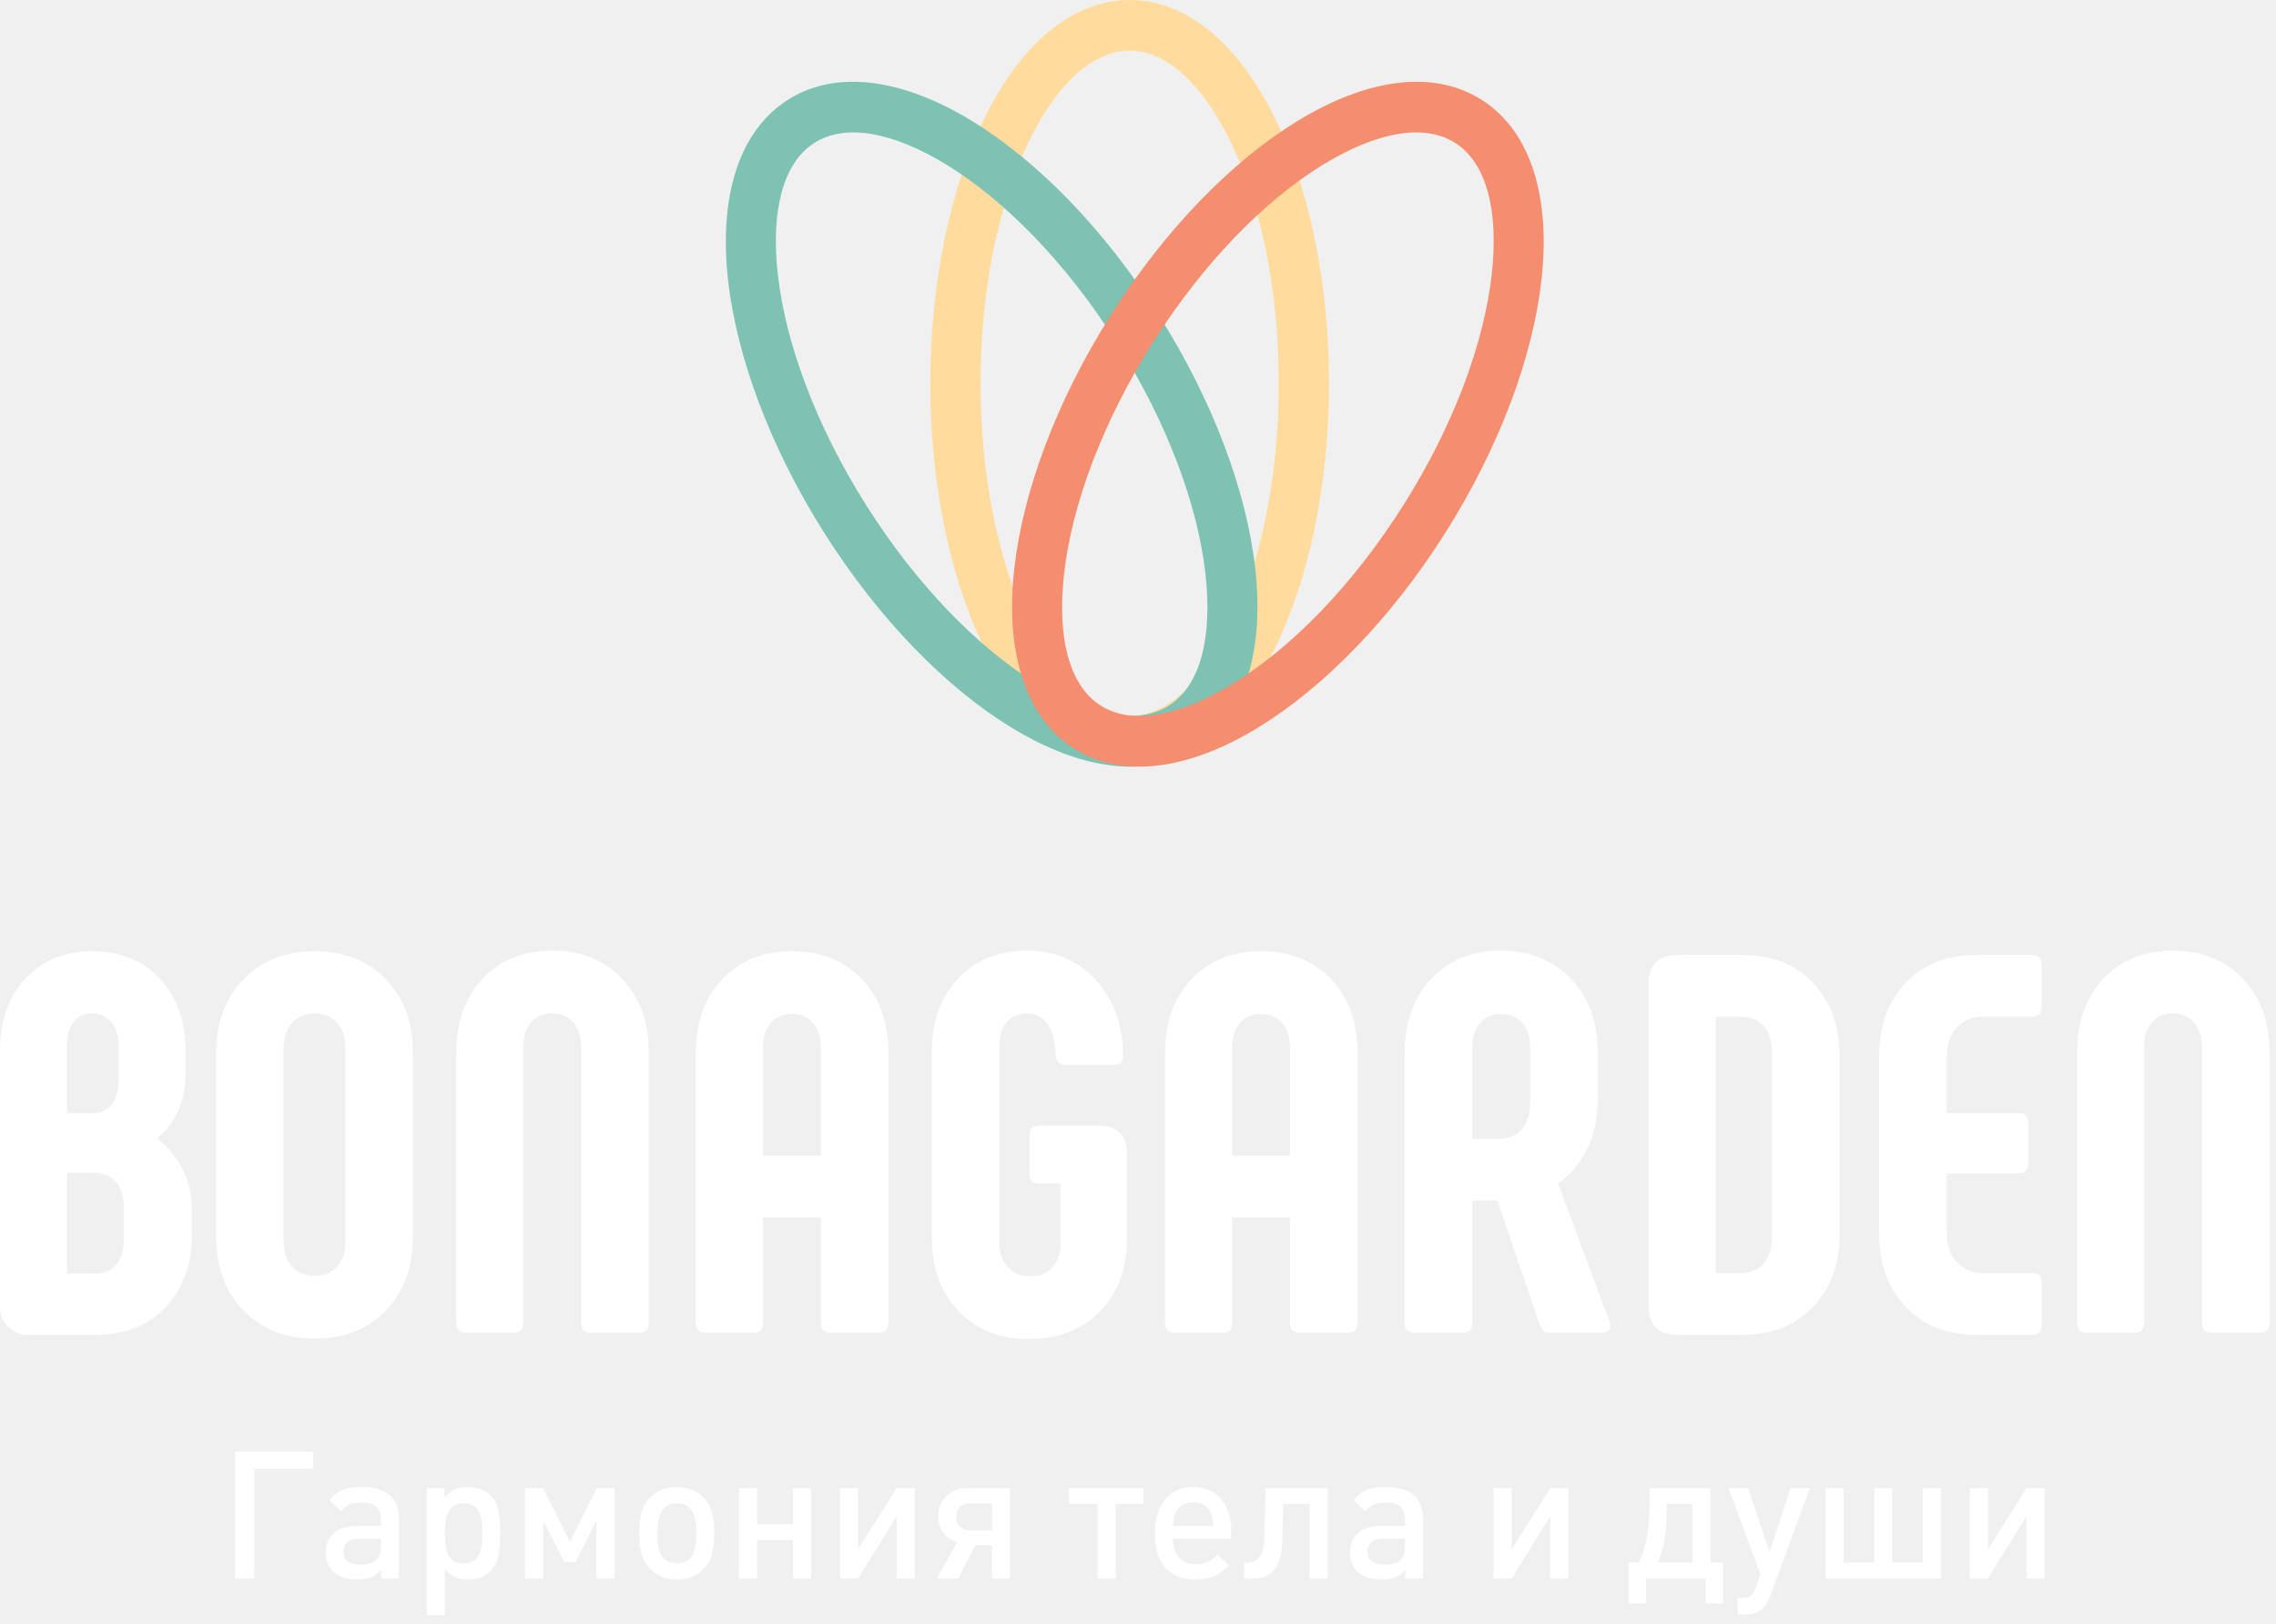
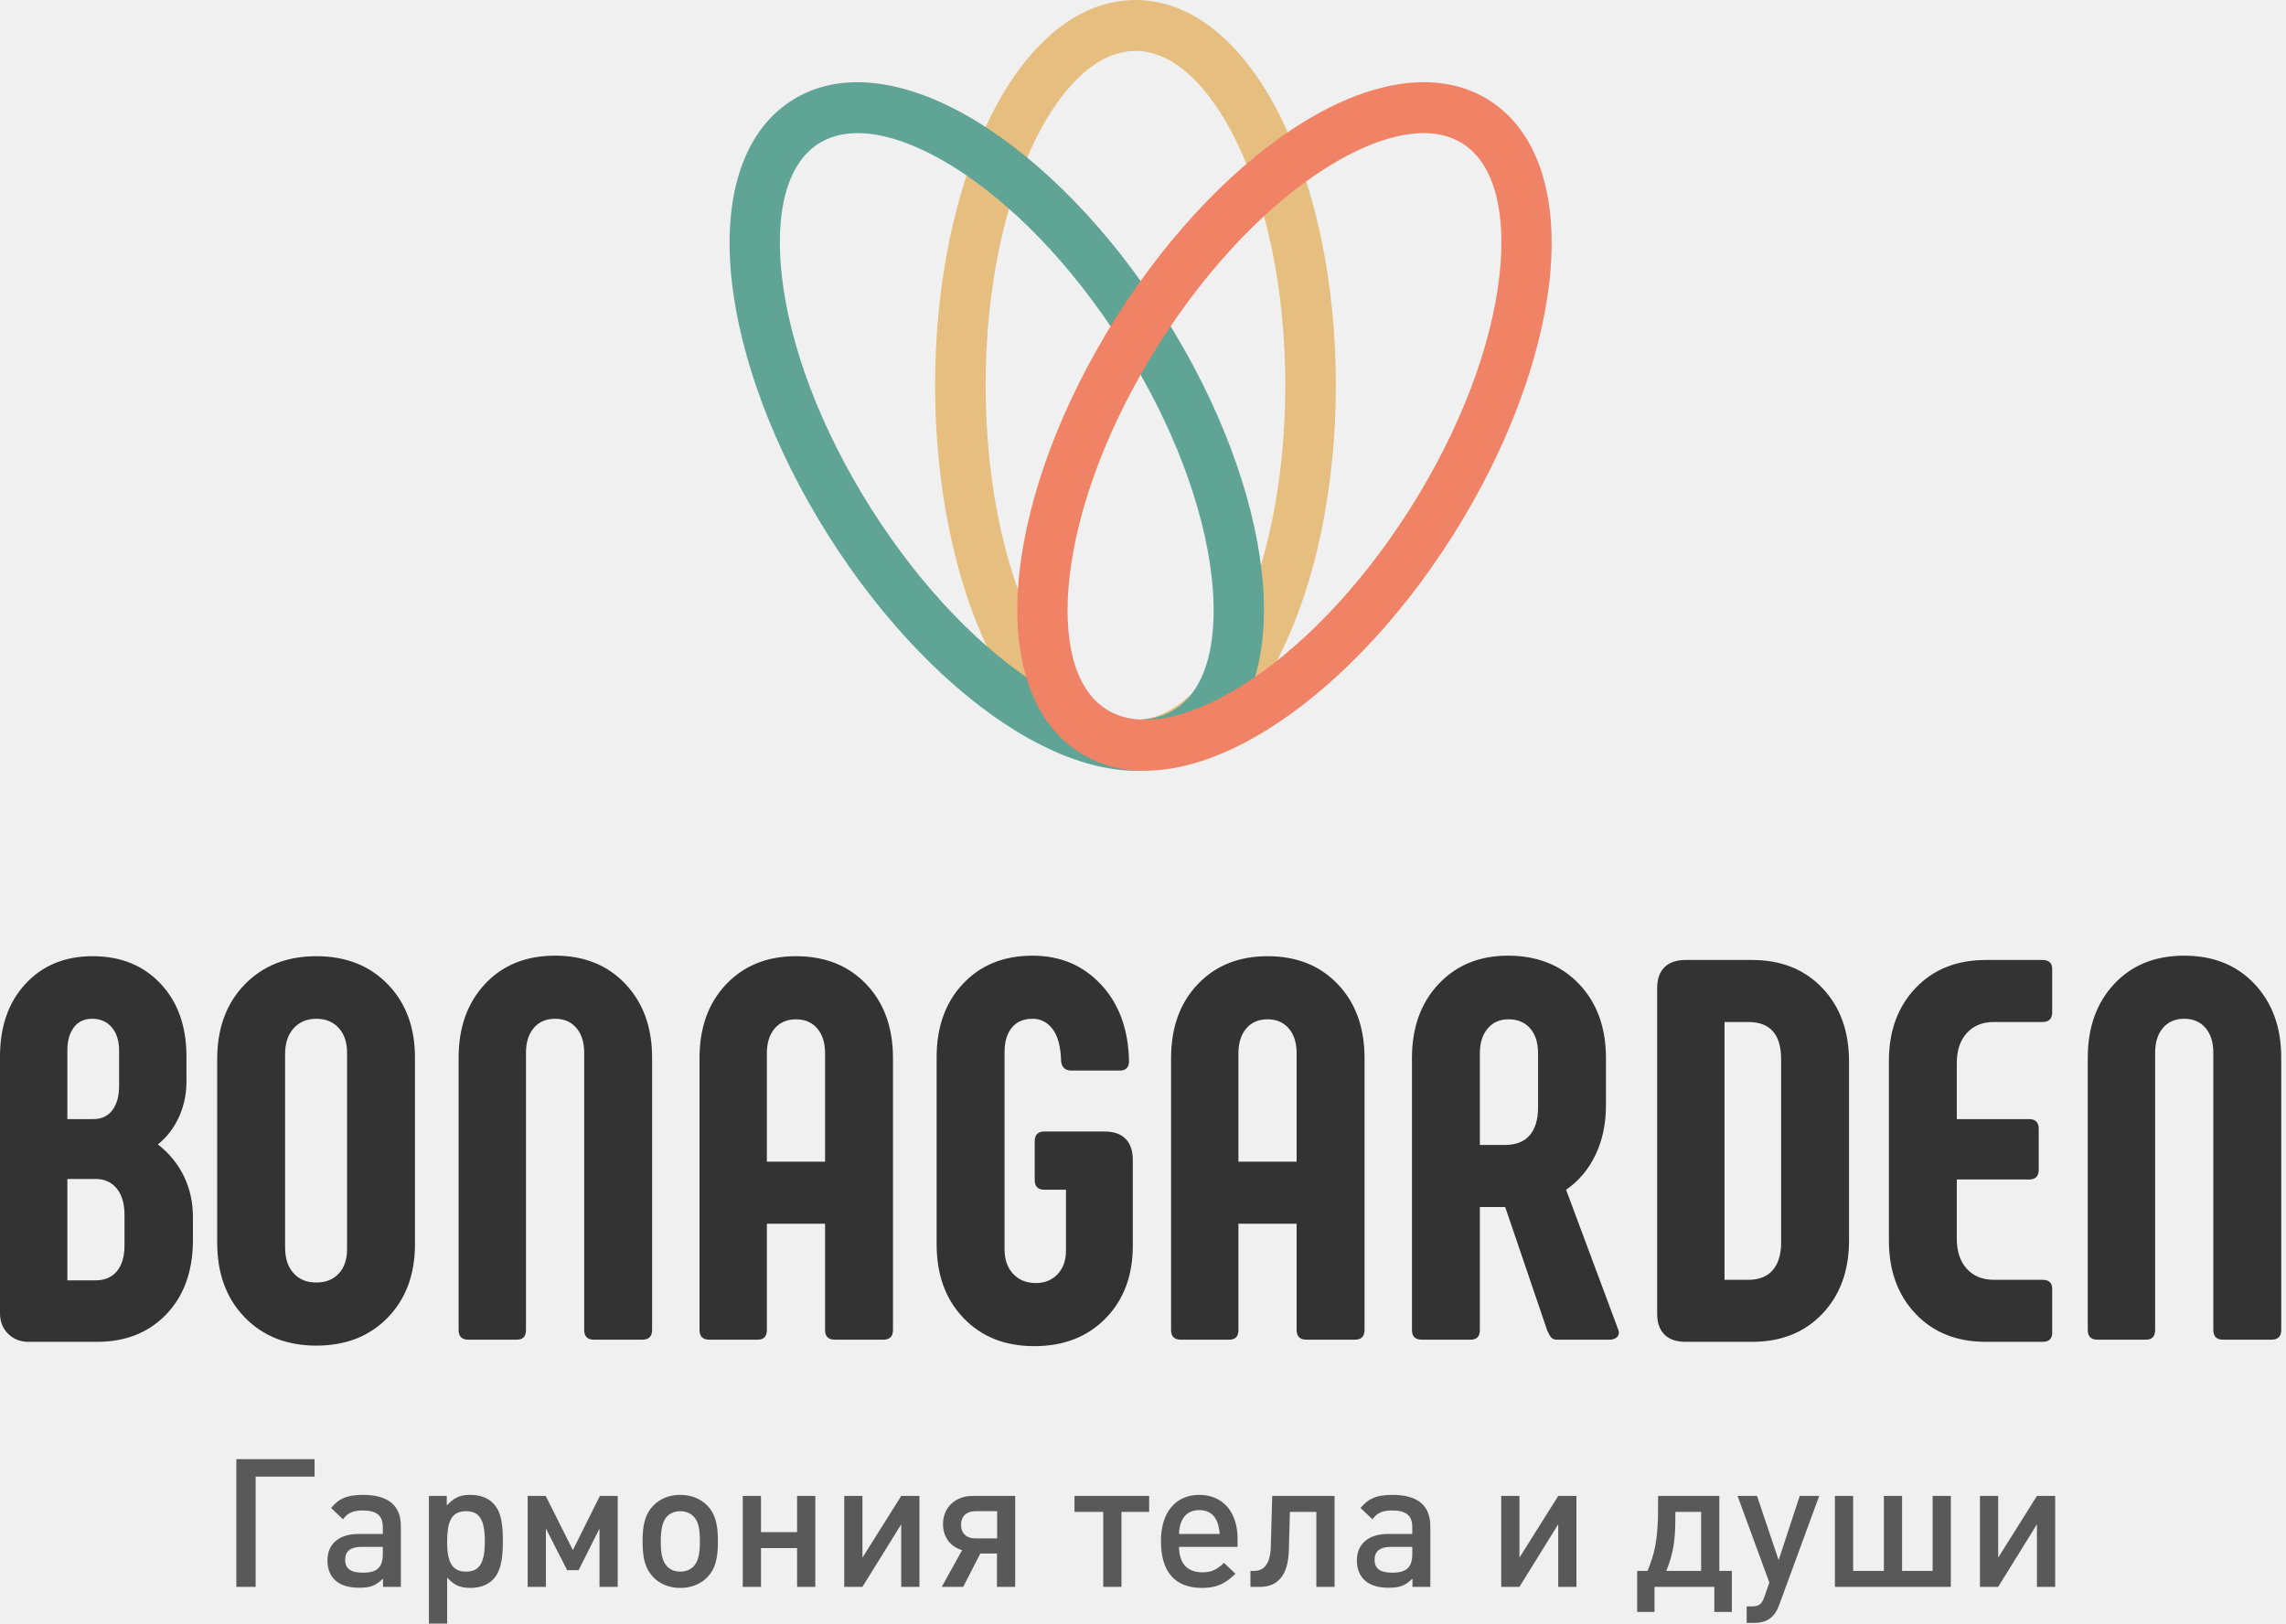
- <svg xmlns="http://www.w3.org/2000/svg" width="157" height="112" viewBox="0 0 157 112" fill="none">
-   <path d="M10.836 78.538C11.601 79.13 12.192 79.852 12.611 80.703C13.031 81.555 13.24 82.498 13.24 83.535V85.089C13.24 87.211 12.636 88.908 11.428 90.179C10.22 91.449 8.63 92.085 6.657 92.085H1.96C1.393 92.085 0.925 91.9 0.555 91.53C0.185 91.159 0 90.691 0 90.123V72.505C0 70.432 0.586 68.766 1.757 67.508C2.928 66.249 4.463 65.62 6.361 65.62C8.284 65.62 9.838 66.249 11.021 67.508C12.205 68.766 12.797 70.432 12.797 72.505V73.985C12.821 74.923 12.661 75.787 12.316 76.576C11.97 77.366 11.477 78.02 10.836 78.538V78.538ZM4.623 76.798H6.398C6.965 76.798 7.403 76.595 7.711 76.188C8.019 75.78 8.174 75.219 8.174 74.503V72.098C8.174 71.431 8.007 70.901 7.674 70.506C7.341 70.111 6.891 69.914 6.324 69.914C5.782 69.914 5.363 70.111 5.067 70.506C4.771 70.901 4.623 71.431 4.623 72.098V76.798ZM8.543 83.387C8.543 82.597 8.364 81.986 8.007 81.555C7.65 81.123 7.163 80.907 6.546 80.907H4.623V87.865H6.546C7.187 87.865 7.68 87.656 8.025 87.236C8.371 86.817 8.543 86.224 8.543 85.459V83.387V83.387ZM21.71 92.344C19.688 92.344 18.048 91.696 16.791 90.4C15.533 89.105 14.905 87.396 14.905 85.274V72.69C14.905 70.568 15.533 68.859 16.791 67.564C18.048 66.268 19.688 65.62 21.71 65.62C23.732 65.62 25.365 66.262 26.61 67.545C27.855 68.828 28.478 70.506 28.478 72.579V85.385C28.478 87.458 27.855 89.136 26.61 90.419C25.365 91.702 23.732 92.344 21.71 92.344V92.344ZM21.71 88.013C22.351 88.013 22.862 87.81 23.244 87.403C23.627 86.995 23.818 86.434 23.818 85.718V72.246C23.818 71.53 23.627 70.963 23.244 70.543C22.862 70.124 22.351 69.914 21.71 69.914C21.069 69.914 20.551 70.13 20.156 70.561C19.762 70.993 19.564 71.592 19.564 72.357V85.608C19.564 86.348 19.756 86.934 20.138 87.365C20.52 87.797 21.044 88.013 21.71 88.013V88.013ZM32.139 91.937C31.695 91.937 31.473 91.715 31.473 91.27V72.579C31.473 70.506 32.078 68.822 33.285 67.526C34.494 66.231 36.096 65.583 38.094 65.583C40.091 65.583 41.7 66.231 42.92 67.526C44.14 68.822 44.751 70.506 44.751 72.579V91.27C44.751 91.715 44.529 91.937 44.085 91.937H40.756C40.313 91.937 40.091 91.715 40.091 91.27V72.246C40.091 71.53 39.912 70.963 39.554 70.543C39.197 70.124 38.71 69.914 38.094 69.914C37.477 69.914 36.99 70.124 36.633 70.543C36.275 70.963 36.096 71.53 36.096 72.246V91.27C36.096 91.715 35.887 91.937 35.468 91.937H32.139V91.937ZM48.671 91.937C48.227 91.937 48.005 91.715 48.005 91.27V72.616C48.005 70.518 48.616 68.828 49.836 67.545C51.056 66.262 52.653 65.62 54.625 65.62C56.623 65.62 58.231 66.262 59.452 67.545C60.672 68.828 61.283 70.518 61.283 72.616V91.27C61.283 91.715 61.061 91.937 60.617 91.937H57.288C56.845 91.937 56.623 91.715 56.623 91.27V83.979H52.628V91.27C52.628 91.715 52.419 91.937 52 91.937H48.671ZM56.623 79.722V72.283C56.623 71.567 56.444 71 56.086 70.58C55.729 70.161 55.242 69.951 54.625 69.951C54.009 69.951 53.522 70.161 53.165 70.58C52.807 71 52.628 71.567 52.628 72.283V79.722H56.623V79.722ZM70.972 92.381C68.975 92.381 67.36 91.739 66.127 90.456C64.895 89.173 64.278 87.483 64.278 85.385V72.542C64.278 70.469 64.882 68.791 66.091 67.508C67.299 66.225 68.889 65.583 70.861 65.583C72.76 65.583 74.326 66.243 75.558 67.564C76.791 68.884 77.432 70.629 77.482 72.801C77.482 73.245 77.272 73.467 76.853 73.467H73.524C73.105 73.467 72.871 73.257 72.822 72.838C72.797 71.851 72.606 71.117 72.248 70.636C71.891 70.154 71.429 69.914 70.861 69.914C70.245 69.914 69.77 70.117 69.438 70.525C69.105 70.932 68.938 71.493 68.938 72.209V85.718C68.938 86.434 69.136 87.002 69.53 87.421C69.924 87.841 70.442 88.05 71.083 88.05C71.7 88.05 72.199 87.847 72.581 87.439C72.963 87.032 73.154 86.496 73.154 85.83V81.647H71.675C71.231 81.647 71.01 81.425 71.01 80.981V78.316C71.01 77.872 71.231 77.65 71.675 77.65H75.817C76.434 77.65 76.908 77.816 77.241 78.149C77.574 78.482 77.74 78.97 77.74 79.611V85.496C77.74 87.544 77.118 89.204 75.873 90.475C74.628 91.745 72.994 92.381 70.972 92.381V92.381ZM81.032 91.937C80.588 91.937 80.366 91.715 80.366 91.27V72.616C80.366 70.518 80.977 68.828 82.197 67.545C83.418 66.262 85.014 65.62 86.987 65.62C88.984 65.62 90.593 66.262 91.813 67.545C93.033 68.828 93.644 70.518 93.644 72.616V91.27C93.644 91.715 93.422 91.937 92.978 91.937H89.649C89.206 91.937 88.984 91.715 88.984 91.27V83.979H84.989V91.27C84.989 91.715 84.78 91.937 84.361 91.937H81.032V91.937ZM88.984 79.722V72.283C88.984 71.567 88.805 71 88.447 70.58C88.09 70.161 87.603 69.951 86.987 69.951C86.37 69.951 85.883 70.161 85.526 70.58C85.168 71 84.989 71.567 84.989 72.283V79.722H88.984V79.722ZM97.564 91.937C97.12 91.937 96.898 91.715 96.898 91.27V72.616C96.898 70.518 97.509 68.822 98.729 67.526C99.949 66.231 101.534 65.583 103.481 65.583C105.503 65.583 107.131 66.231 108.363 67.526C109.596 68.822 110.213 70.518 110.213 72.616V75.836C110.213 77.119 109.972 78.26 109.491 79.26C109.011 80.259 108.339 81.055 107.476 81.647L111.063 91.27L111.1 91.418C111.1 91.591 111.039 91.721 110.915 91.807C110.792 91.894 110.632 91.937 110.434 91.937H106.847C106.675 91.937 106.545 91.887 106.459 91.789C106.372 91.69 106.28 91.53 106.181 91.307L103.296 82.831H101.558V91.27C101.558 91.715 101.349 91.937 100.93 91.937H97.564V91.937ZM103.26 78.575C104.024 78.575 104.597 78.353 104.979 77.909C105.362 77.465 105.553 76.823 105.553 75.984V72.283C105.553 71.567 105.374 71 105.016 70.58C104.659 70.161 104.16 69.951 103.518 69.951C102.927 69.951 102.452 70.161 102.095 70.58C101.737 71 101.558 71.567 101.558 72.283V78.575H103.26ZM115.686 92.085C115.045 92.085 114.558 91.918 114.225 91.585C113.892 91.252 113.726 90.777 113.726 90.16V67.804C113.726 67.187 113.892 66.712 114.225 66.379C114.558 66.046 115.045 65.879 115.686 65.879H120.235C122.232 65.879 123.841 66.521 125.062 67.804C126.282 69.087 126.892 70.765 126.892 72.838V85.126C126.892 87.199 126.282 88.877 125.062 90.16C123.841 91.443 122.232 92.085 120.235 92.085H115.686V92.085ZM119.976 87.828C120.716 87.828 121.277 87.606 121.659 87.162C122.041 86.718 122.232 86.088 122.232 85.274V72.69C122.232 70.987 121.48 70.136 119.976 70.136H118.349V87.828H119.976V87.828ZM136.286 92.085C134.289 92.085 132.68 91.443 131.46 90.16C130.239 88.877 129.629 87.199 129.629 85.126V72.801C129.629 70.753 130.239 69.087 131.46 67.804C132.68 66.521 134.289 65.879 136.286 65.879H140.17C140.613 65.879 140.835 66.089 140.835 66.509V69.47C140.835 69.914 140.613 70.136 140.17 70.136H136.841C136.052 70.136 135.43 70.389 134.973 70.895C134.517 71.401 134.289 72.085 134.289 72.949V76.798H139.245C139.689 76.798 139.911 77.02 139.911 77.465V80.278C139.911 80.722 139.689 80.944 139.245 80.944H134.289V85.015C134.289 85.879 134.517 86.564 134.973 87.069C135.43 87.575 136.052 87.828 136.841 87.828H140.17C140.613 87.828 140.835 88.038 140.835 88.457V91.456C140.835 91.875 140.613 92.085 140.17 92.085H136.286ZM143.942 91.937C143.498 91.937 143.277 91.715 143.277 91.27V72.579C143.277 70.506 143.881 68.822 145.089 67.526C146.297 66.231 147.9 65.583 149.897 65.583C151.894 65.583 153.503 66.231 154.723 67.526C155.943 68.822 156.554 70.506 156.554 72.579V91.27C156.554 91.715 156.332 91.937 155.888 91.937H152.559C152.116 91.937 151.894 91.715 151.894 91.27V72.246C151.894 71.53 151.715 70.963 151.357 70.543C151 70.124 150.513 69.914 149.897 69.914C149.28 69.914 148.793 70.124 148.436 70.543C148.078 70.963 147.9 71.53 147.9 72.246V91.27C147.9 91.715 147.69 91.937 147.271 91.937H143.942Z" fill="white" />
-   <path d="M21.59 101.331V100.138H16.22V108.898H17.544V101.331H21.59V101.331ZM27.511 108.898V104.727C27.511 103.312 26.64 102.586 24.912 102.586C24.323 102.586 23.882 102.66 23.527 102.832C23.22 102.968 23.061 103.115 22.718 103.484L23.539 104.26C23.723 104.026 23.858 103.903 24.042 103.817C24.262 103.706 24.52 103.657 24.875 103.657C25.856 103.657 26.273 104.001 26.273 104.813V105.269H24.605C23.282 105.269 22.472 105.945 22.472 107.077C22.472 108.283 23.245 108.96 24.63 108.96C25.366 108.96 25.77 108.849 26.285 108.332V108.898H27.511V108.898ZM26.273 106.647C26.273 107.557 25.88 107.926 24.912 107.926C24.066 107.926 23.686 107.643 23.686 107.04C23.686 106.45 24.066 106.155 24.802 106.155H26.273V106.647V106.647ZM34.511 105.798C34.511 105.059 34.474 104.641 34.376 104.198C34.13 103.115 33.37 102.586 32.267 102.586C31.52 102.586 31.164 102.795 30.661 103.312V102.66H29.436V111.421H30.686V108.259C31.152 108.775 31.569 108.972 32.279 108.972C32.917 108.972 33.456 108.775 33.824 108.406C34.314 107.914 34.511 107.151 34.511 105.798V105.798ZM33.273 105.773C33.273 107.262 32.905 107.852 31.985 107.852C31.066 107.852 30.686 107.262 30.686 105.822C30.686 105.109 30.759 104.641 30.919 104.309C31.115 103.903 31.458 103.706 31.973 103.706C32.905 103.706 33.273 104.284 33.273 105.773V105.773ZM42.393 108.898V102.66H41.167L39.316 106.376L37.453 102.66H36.215V108.898H37.465V104.899L38.924 107.754H39.708L41.142 104.899V108.898H42.393V108.898ZM49.27 105.749C49.27 104.555 49.062 103.866 48.547 103.324C48.081 102.845 47.431 102.586 46.684 102.586C45.936 102.586 45.298 102.845 44.833 103.324C44.305 103.878 44.097 104.555 44.097 105.773C44.097 107.004 44.305 107.68 44.833 108.234C45.298 108.714 45.936 108.972 46.684 108.972C47.431 108.972 48.081 108.714 48.547 108.234C49.074 107.68 49.27 107.004 49.27 105.749ZM48.032 105.798C48.032 106.524 47.946 107.077 47.652 107.434C47.431 107.693 47.1 107.852 46.684 107.852C46.291 107.852 45.973 107.717 45.752 107.459C45.47 107.139 45.347 106.647 45.347 105.822C45.347 105.084 45.421 104.506 45.727 104.124C45.948 103.866 46.267 103.706 46.684 103.706C47.1 103.706 47.419 103.866 47.64 104.112C47.959 104.469 48.032 105.023 48.032 105.798ZM55.952 108.898V102.66H54.701V105.146H52.225V102.66H50.974V108.898H52.225V106.241H54.701V108.898H55.952ZM63.098 108.898V102.66H61.848L59.188 106.893V102.66H57.938V108.898H59.188L61.848 104.604V108.898H63.098ZM69.669 108.898V102.66H66.739C65.55 102.66 64.717 103.46 64.717 104.592C64.717 105.49 65.231 106.155 66.028 106.376L64.631 108.898H66.102L67.279 106.61C67.279 106.61 68.394 106.61 68.419 106.61V108.898H69.669ZM68.431 105.576H66.948C66.323 105.576 65.955 105.219 65.955 104.641C65.955 104.063 66.323 103.706 66.948 103.706H68.431V105.576ZM78.863 103.755V102.66H73.739V103.755H75.713V108.898H76.963V103.755H78.863ZM84.931 106.155V105.589C84.931 103.755 83.914 102.586 82.308 102.586C80.678 102.586 79.672 103.792 79.672 105.749C79.672 107.865 80.629 108.972 82.492 108.972C83.485 108.972 84.085 108.689 84.784 108L84 107.25C83.558 107.68 83.166 107.902 82.541 107.902C81.376 107.902 80.935 107.201 80.91 106.155H84.931V106.155ZM83.706 105.269H80.91C80.935 104.407 81.303 103.632 82.308 103.632C83.326 103.632 83.644 104.42 83.706 105.269ZM91.588 108.898V102.66H87.31L87.212 106.13C87.175 107.545 86.574 107.803 86.072 107.803H85.814V108.898H86.488C87.641 108.898 88.4 108.16 88.45 106.401L88.523 103.755H90.337V108.898H91.588ZM98.159 108.898V104.727C98.159 103.312 97.288 102.586 95.56 102.586C94.971 102.586 94.53 102.66 94.174 102.832C93.868 102.968 93.709 103.115 93.365 103.484L94.187 104.26C94.371 104.026 94.506 103.903 94.689 103.817C94.91 103.706 95.168 103.657 95.523 103.657C96.504 103.657 96.921 104.001 96.921 104.813V105.269H95.253C93.929 105.269 93.12 105.945 93.12 107.077C93.12 108.283 93.893 108.96 95.278 108.96C96.013 108.96 96.418 108.849 96.933 108.332V108.898H98.159V108.898ZM96.921 106.647C96.921 107.557 96.528 107.926 95.56 107.926C94.714 107.926 94.334 107.643 94.334 107.04C94.334 106.45 94.714 106.155 95.45 106.155H96.921V106.647V106.647ZM108.186 108.898V102.66H106.936L104.276 106.893V102.66H103.025V108.898H104.276L106.936 104.604V108.898H108.186ZM118.852 110.621V107.803H117.993V102.66H113.789V103.534C113.789 105.785 113.507 106.72 113.065 107.803H112.354V110.621H113.543V108.898H117.65V110.621H118.852ZM116.743 107.803H114.352C114.683 106.979 114.929 106.167 114.965 104.776C114.965 104.666 114.978 103.89 114.978 103.755H116.743V107.803ZM124.846 102.66H123.51L122.063 107.065L120.58 102.66H119.244L121.426 108.603L121.083 109.587C120.899 110.117 120.703 110.24 120.188 110.24H119.869V111.372H120.372C121.266 111.372 121.794 110.99 122.1 110.141L124.846 102.66V102.66ZM133.881 108.898V102.66H132.63V107.803H130.534V102.66H129.284V107.803H127.175V102.66H125.925V108.898H133.881ZM141.04 108.898V102.66H139.79L137.13 106.893V102.66H135.879V108.898H137.13L139.79 104.604V108.898H141.04Z" fill="white" />
-   <path d="M77.925 49.393C80.528 49.393 82.992 47.004 84.871 43.143C86.933 38.907 88.208 33.005 88.208 26.445C88.208 19.884 86.933 13.983 84.871 9.746C82.992 5.885 80.528 3.496 77.925 3.496C75.321 3.496 72.857 5.885 70.978 9.746C68.916 13.983 67.641 19.884 67.641 26.445C67.641 33.005 68.917 38.907 70.978 43.143C72.857 47.004 75.321 49.393 77.925 49.393ZM87.973 44.673C85.503 49.749 81.958 52.889 77.925 52.889C73.891 52.889 70.346 49.749 67.876 44.673C65.588 39.971 64.173 33.523 64.173 26.445C64.173 19.366 65.588 12.918 67.876 8.217C70.346 3.14 73.891 -0 77.925 -0C81.958 -0 85.503 3.14 87.973 8.217C90.261 12.918 91.676 19.366 91.676 26.445C91.676 33.523 90.261 39.971 87.973 44.673V44.673Z" fill="#FFDC9E" />
-   <path d="M54.273 6.935C57.661 4.727 62.312 5.437 67.091 8.37C71.515 11.084 76.147 15.759 79.938 21.748C83.727 27.737 85.989 33.956 86.582 39.168C87.222 44.799 85.924 49.387 82.536 51.596C79.148 53.804 74.498 53.095 69.718 50.162C65.294 47.448 60.663 42.774 56.872 36.784L56.841 36.735C53.069 30.76 50.818 24.561 50.227 19.363C49.587 13.732 50.885 9.144 54.273 6.935V6.935ZM65.308 11.372C61.662 9.134 58.317 8.461 56.137 9.882C53.957 11.303 53.169 14.671 53.658 18.966C54.193 23.68 56.275 29.362 59.775 34.892L59.793 34.92C63.288 40.435 67.506 44.709 71.501 47.16C75.147 49.397 78.492 50.07 80.672 48.649C82.852 47.228 83.639 43.861 83.151 39.565C82.615 34.851 80.534 29.169 77.034 23.64C73.535 18.111 69.31 13.827 65.308 11.372V11.372Z" fill="#7DC2B2" />
-   <path d="M100.418 9.882C98.238 8.461 94.892 9.134 91.246 11.371C87.245 13.827 83.019 18.11 79.52 23.64C76.021 29.17 73.939 34.851 73.403 39.565C72.915 43.861 73.703 47.228 75.882 48.649C78.062 50.07 81.408 49.397 85.054 47.16C89.055 44.705 93.281 40.421 96.78 34.892C100.28 29.361 102.362 23.68 102.897 18.966C103.385 14.671 102.598 11.303 100.418 9.882V9.882ZM89.464 8.37C94.243 5.437 98.894 4.727 102.282 6.935C105.669 9.144 106.967 13.732 106.327 19.363C105.735 24.576 103.473 30.795 99.683 36.783C95.893 42.773 91.26 47.447 86.836 50.162C82.057 53.094 77.406 53.804 74.019 51.596C70.631 49.388 69.333 44.799 69.973 39.168C70.566 33.955 72.827 27.736 76.617 21.748C80.407 15.758 85.04 11.084 89.464 8.37V8.37Z" fill="#F58D6F" />
+ <svg xmlns="http://www.w3.org/2000/svg" width="176" height="125" viewBox="0 0 176 125" fill="none">
+   <path d="M12.157 88.109C13.014 88.774 13.678 89.583 14.149 90.538C14.619 91.494 14.854 92.552 14.854 93.715V95.459C14.854 97.84 14.176 99.743 12.821 101.169C11.466 102.594 9.681 103.307 7.468 103.307H2.199C1.563 103.307 1.037 103.1 0.622 102.684C0.207 102.269 0 101.743 0 101.106V81.341C0 79.016 0.657 77.147 1.971 75.735C3.285 74.323 5.006 73.617 7.136 73.617C9.294 73.617 11.037 74.323 12.364 75.735C13.692 77.147 14.356 79.016 14.356 81.341V83.002C14.384 84.054 14.204 85.023 13.817 85.909C13.429 86.794 12.876 87.528 12.157 88.109ZM5.186 86.158H7.178C7.814 86.158 8.305 85.93 8.651 85.472C8.997 85.016 9.17 84.386 9.17 83.583V80.884C9.17 80.137 8.983 79.541 8.609 79.099C8.236 78.656 7.731 78.434 7.095 78.434C6.486 78.434 6.016 78.656 5.684 79.099C5.352 79.541 5.186 80.137 5.186 80.884V86.158ZM9.585 93.549C9.585 92.663 9.384 91.978 8.983 91.494C8.582 91.009 8.036 90.767 7.344 90.767H5.186V98.573H7.344C8.063 98.573 8.616 98.338 9.004 97.868C9.391 97.397 9.585 96.733 9.585 95.874V93.549ZM24.355 103.598C22.087 103.598 20.248 102.871 18.837 101.418C17.426 99.964 16.721 98.047 16.721 95.667V81.549C16.721 79.168 17.426 77.251 18.837 75.797C20.248 74.344 22.087 73.617 24.355 73.617C26.624 73.617 28.456 74.337 29.853 75.777C31.25 77.216 31.948 79.099 31.948 81.424V95.791C31.948 98.117 31.25 99.999 29.853 101.438C28.456 102.878 26.624 103.598 24.355 103.598ZM24.355 98.74C25.075 98.74 25.648 98.511 26.077 98.054C26.506 97.598 26.72 96.968 26.72 96.165V81.05C26.72 80.247 26.506 79.611 26.077 79.14C25.648 78.67 25.075 78.434 24.355 78.434C23.636 78.434 23.055 78.677 22.613 79.161C22.17 79.645 21.949 80.317 21.949 81.175V96.04C21.949 96.871 22.163 97.528 22.592 98.013C23.021 98.497 23.609 98.74 24.355 98.74ZM36.056 103.141C35.558 103.141 35.309 102.892 35.309 102.394V81.424C35.309 79.099 35.987 77.209 37.342 75.756C38.697 74.303 40.495 73.576 42.736 73.576C44.977 73.576 46.782 74.303 48.151 75.756C49.52 77.209 50.205 79.099 50.205 81.424V102.394C50.205 102.892 49.955 103.141 49.458 103.141H45.723C45.226 103.141 44.977 102.892 44.977 102.394V81.05C44.977 80.247 44.776 79.611 44.375 79.14C43.974 78.67 43.428 78.434 42.736 78.434C42.044 78.434 41.498 78.67 41.097 79.14C40.696 79.611 40.495 80.247 40.495 81.05V102.394C40.495 102.892 40.26 103.141 39.79 103.141H36.056ZM54.603 103.141C54.105 103.141 53.856 102.892 53.856 102.394V81.466C53.856 79.112 54.54 77.216 55.909 75.777C57.279 74.337 59.07 73.617 61.283 73.617C63.523 73.617 65.328 74.337 66.697 75.777C68.066 77.216 68.751 79.112 68.751 81.466V102.394C68.751 102.892 68.502 103.141 68.004 103.141H64.27C63.772 103.141 63.523 102.892 63.523 102.394V94.213H59.042V102.394C59.042 102.892 58.807 103.141 58.337 103.141H54.603ZM63.523 89.438V81.092C63.523 80.289 63.322 79.652 62.922 79.182C62.52 78.711 61.974 78.476 61.283 78.476C60.591 78.476 60.045 78.711 59.644 79.182C59.243 79.652 59.042 80.289 59.042 81.092V89.438H63.523ZM79.622 103.639C77.381 103.639 75.569 102.919 74.186 101.48C72.803 100.041 72.112 98.144 72.112 95.791V81.382C72.112 79.057 72.79 77.175 74.145 75.735C75.5 74.296 77.284 73.576 79.497 73.576C81.627 73.576 83.384 74.316 84.767 75.797C86.15 77.278 86.869 79.237 86.924 81.673C86.924 82.171 86.689 82.421 86.219 82.421H82.485C82.014 82.421 81.752 82.185 81.696 81.715C81.669 80.607 81.454 79.784 81.053 79.244C80.652 78.704 80.134 78.434 79.497 78.434C78.806 78.434 78.273 78.663 77.9 79.119C77.527 79.576 77.34 80.206 77.34 81.009V96.165C77.34 96.968 77.561 97.605 78.004 98.075C78.446 98.546 79.027 98.781 79.746 98.781C80.438 98.781 80.998 98.553 81.427 98.096C81.855 97.639 82.07 97.037 82.07 96.29V91.597H80.41C79.912 91.597 79.663 91.348 79.663 90.85V87.86C79.663 87.362 79.912 87.113 80.41 87.113H85.057C85.749 87.113 86.281 87.3 86.654 87.673C87.028 88.047 87.215 88.594 87.215 89.314V95.916C87.215 98.214 86.516 100.075 85.119 101.501C83.722 102.926 81.89 103.639 79.622 103.639ZM90.907 103.141C90.41 103.141 90.161 102.892 90.161 102.394V81.466C90.161 79.112 90.845 77.216 92.214 75.777C93.584 74.337 95.375 73.617 97.588 73.617C99.828 73.617 101.633 74.337 103.002 75.777C104.371 77.216 105.056 79.112 105.056 81.466V102.394C105.056 102.892 104.807 103.141 104.309 103.141H100.575C100.077 103.141 99.828 102.892 99.828 102.394V94.213H95.347V102.394C95.347 102.892 95.112 103.141 94.642 103.141H90.907ZM99.828 89.438V81.092C99.828 80.289 99.627 79.652 99.226 79.182C98.825 78.711 98.279 78.476 97.588 78.476C96.896 78.476 96.35 78.711 95.949 79.182C95.547 79.652 95.347 80.289 95.347 81.092V89.438H99.828ZM109.454 103.141C108.956 103.141 108.707 102.892 108.707 102.394V81.466C108.707 79.112 109.392 77.209 110.761 75.756C112.13 74.303 113.908 73.576 116.093 73.576C118.361 73.576 120.187 74.303 121.57 75.756C122.953 77.209 123.644 79.112 123.644 81.466V85.078C123.644 86.518 123.375 87.798 122.835 88.919C122.296 90.04 121.542 90.933 120.574 91.597L124.599 102.394L124.64 102.56C124.64 102.753 124.571 102.899 124.432 102.996C124.294 103.093 124.115 103.141 123.893 103.141H119.868C119.675 103.141 119.53 103.086 119.433 102.975C119.336 102.864 119.232 102.684 119.122 102.435L115.885 92.926H113.935V102.394C113.935 102.892 113.7 103.141 113.23 103.141H109.454ZM115.844 88.151C116.701 88.151 117.344 87.902 117.773 87.404C118.202 86.905 118.416 86.185 118.416 85.244V81.092C118.416 80.289 118.216 79.652 117.815 79.182C117.413 78.711 116.853 78.476 116.134 78.476C115.47 78.476 114.938 78.711 114.537 79.182C114.136 79.652 113.935 80.289 113.935 81.092V88.151H115.844ZM129.785 103.307C129.066 103.307 128.519 103.12 128.146 102.747C127.773 102.373 127.586 101.84 127.586 101.148V76.067C127.586 75.375 127.773 74.843 128.146 74.469C128.519 74.095 129.066 73.908 129.785 73.908H134.888C137.129 73.908 138.934 74.628 140.303 76.067C141.672 77.507 142.357 79.389 142.357 81.715V95.501C142.357 97.826 141.672 99.709 140.303 101.148C138.934 102.588 137.129 103.307 134.888 103.307H129.785ZM134.598 98.532C135.428 98.532 136.057 98.283 136.486 97.785C136.915 97.286 137.129 96.58 137.129 95.667V81.549C137.129 79.639 136.285 78.683 134.598 78.683H132.772V98.532H134.598ZM152.896 103.307C150.655 103.307 148.85 102.588 147.481 101.148C146.112 99.709 145.427 97.826 145.427 95.501V81.673C145.427 79.376 146.112 77.507 147.481 76.067C148.85 74.628 150.655 73.908 152.896 73.908H157.252C157.75 73.908 157.999 74.144 157.999 74.614V77.936C157.999 78.434 157.75 78.683 157.252 78.683H153.518C152.633 78.683 151.935 78.967 151.423 79.535C150.911 80.102 150.655 80.87 150.655 81.839V86.158H156.215C156.713 86.158 156.962 86.407 156.962 86.905V90.061C156.962 90.559 156.713 90.808 156.215 90.808H150.655V95.376C150.655 96.345 150.911 97.113 151.423 97.681C151.935 98.248 152.633 98.532 153.518 98.532H157.252C157.75 98.532 157.999 98.767 157.999 99.238V102.601C157.999 103.072 157.75 103.307 157.252 103.307H152.896ZM161.485 103.141C160.987 103.141 160.738 102.892 160.738 102.394V81.424C160.738 79.099 161.415 77.209 162.771 75.756C164.126 74.303 165.924 73.576 168.165 73.576C170.405 73.576 172.21 74.303 173.579 75.756C174.948 77.209 175.633 79.099 175.633 81.424V102.394C175.633 102.892 175.384 103.141 174.886 103.141H171.152C170.654 103.141 170.405 102.892 170.405 102.394V81.05C170.405 80.247 170.204 79.611 169.803 79.14C169.402 78.67 168.856 78.434 168.165 78.434C167.473 78.434 166.927 78.67 166.526 79.14C166.125 79.611 165.924 80.247 165.924 81.05V102.394C165.924 102.892 165.689 103.141 165.219 103.141H161.485Z" fill="#333333" />
+   <path d="M24.22 113.681V112.342H18.196V122.17H19.682V113.681H24.22ZM30.863 122.17V117.491C30.863 115.903 29.886 115.089 27.947 115.089C27.287 115.089 26.792 115.172 26.393 115.365C26.049 115.517 25.871 115.682 25.486 116.096L26.407 116.966C26.613 116.704 26.765 116.566 26.971 116.469C27.218 116.345 27.507 116.29 27.906 116.29C29.006 116.29 29.474 116.676 29.474 117.587V118.098H27.603C26.118 118.098 25.21 118.857 25.21 120.127C25.21 121.48 26.077 122.239 27.631 122.239C28.456 122.239 28.91 122.115 29.488 121.535V122.17H30.863ZM29.474 119.644C29.474 120.665 29.034 121.08 27.947 121.08C26.998 121.08 26.572 120.762 26.572 120.086C26.572 119.423 26.998 119.092 27.823 119.092H29.474V119.644ZM38.716 118.691C38.716 117.863 38.675 117.394 38.565 116.897C38.289 115.682 37.437 115.089 36.199 115.089C35.36 115.089 34.961 115.323 34.398 115.903V115.172H33.022V125H34.425V121.452C34.948 122.032 35.415 122.253 36.213 122.253C36.928 122.253 37.533 122.032 37.946 121.618C38.496 121.066 38.716 120.21 38.716 118.691ZM37.327 118.664C37.327 120.334 36.914 120.997 35.883 120.997C34.851 120.997 34.425 120.334 34.425 118.719C34.425 117.918 34.507 117.394 34.686 117.021C34.906 116.566 35.291 116.345 35.869 116.345C36.914 116.345 37.327 116.994 37.327 118.664ZM47.559 122.17V115.172H46.183L44.107 119.34L42.016 115.172H40.627V122.17H42.03V117.684L43.666 120.886H44.547L46.156 117.684V122.17H47.559ZM55.274 118.636C55.274 117.297 55.04 116.524 54.463 115.917C53.94 115.379 53.211 115.089 52.372 115.089C51.533 115.089 50.818 115.379 50.296 115.917C49.704 116.538 49.471 117.297 49.471 118.664C49.471 120.044 49.704 120.804 50.296 121.425C50.818 121.963 51.533 122.253 52.372 122.253C53.211 122.253 53.94 121.963 54.463 121.425C55.054 120.804 55.274 120.044 55.274 118.636ZM53.885 118.691C53.885 119.506 53.789 120.127 53.459 120.527C53.211 120.817 52.84 120.997 52.372 120.997C51.932 120.997 51.575 120.845 51.327 120.555C51.011 120.196 50.873 119.644 50.873 118.719C50.873 117.891 50.956 117.242 51.3 116.814C51.547 116.524 51.905 116.345 52.372 116.345C52.84 116.345 53.197 116.524 53.445 116.801C53.803 117.201 53.885 117.822 53.885 118.691ZM62.77 122.17V115.172H61.367V117.96H58.589V115.172H57.186V122.17H58.589V119.189H61.367V122.17H62.77ZM70.788 122.17V115.172H69.385L66.4 119.92V115.172H64.998V122.17H66.4L69.385 117.353V122.17H70.788ZM78.159 122.17V115.172H74.872C73.538 115.172 72.603 116.069 72.603 117.339C72.603 118.346 73.181 119.092 74.075 119.34L72.507 122.17H74.157L75.477 119.603C75.477 119.603 76.729 119.603 76.756 119.603V122.17H78.159ZM76.77 118.443H75.106C74.404 118.443 73.992 118.043 73.992 117.394C73.992 116.745 74.404 116.345 75.106 116.345H76.77V118.443ZM88.474 116.4V115.172H82.725V116.4H84.939V122.17H86.342V116.4H88.474ZM95.281 119.092V118.457C95.281 116.4 94.14 115.089 92.338 115.089C90.509 115.089 89.381 116.442 89.381 118.636C89.381 121.011 90.454 122.253 92.544 122.253C93.659 122.253 94.332 121.935 95.116 121.163L94.236 120.32C93.741 120.804 93.301 121.052 92.6 121.052C91.293 121.052 90.798 120.265 90.77 119.092H95.281ZM93.906 118.098H90.77C90.798 117.132 91.21 116.262 92.338 116.262C93.48 116.262 93.837 117.146 93.906 118.098ZM102.749 122.17V115.172H97.949L97.839 119.064C97.798 120.652 97.124 120.942 96.56 120.942H96.272V122.17H97.028C98.321 122.17 99.173 121.342 99.228 119.368L99.311 116.4H101.346V122.17H102.749ZM110.121 122.17V117.491C110.121 115.903 109.144 115.089 107.205 115.089C106.545 115.089 106.05 115.172 105.651 115.365C105.307 115.517 105.128 115.682 104.743 116.096L105.665 116.966C105.871 116.704 106.022 116.566 106.229 116.469C106.476 116.345 106.765 116.29 107.164 116.29C108.264 116.29 108.732 116.676 108.732 117.587V118.098H106.861C105.376 118.098 104.468 118.857 104.468 120.127C104.468 121.48 105.335 122.239 106.889 122.239C107.714 122.239 108.168 122.115 108.745 121.535V122.17H110.121ZM108.732 119.644C108.732 120.665 108.291 121.08 107.205 121.08C106.256 121.08 105.83 120.762 105.83 120.086C105.83 119.423 106.256 119.092 107.081 119.092H108.732V119.644ZM121.37 122.17V115.172H119.968L116.983 119.92V115.172H115.58V122.17H116.983L119.968 117.353V122.17H121.37ZM133.335 124.103V120.942H132.372V115.172H127.655V116.152C127.655 118.678 127.339 119.727 126.844 120.942H126.046V124.103H127.38V122.17H131.987V124.103H133.335ZM130.97 120.942H128.288C128.659 120.017 128.934 119.106 128.976 117.546C128.976 117.422 128.989 116.552 128.989 116.4H130.97V120.942ZM140.06 115.172H138.561L136.938 120.113L135.275 115.172H133.775L136.223 121.839L135.838 122.943C135.632 123.537 135.412 123.675 134.834 123.675H134.477V124.945H135.041C136.045 124.945 136.636 124.517 136.98 123.564L140.06 115.172ZM150.196 122.17V115.172H148.793V120.942H146.442V115.172H145.039V120.942H142.674V115.172H141.271V122.17H150.196ZM158.228 122.17V115.172H156.825L153.841 119.92V115.172H152.438V122.17H153.841L156.825 117.353V122.17H158.228Z" fill="#595959" />
+   <path d="M87.421 55.413C90.341 55.413 93.106 52.733 95.214 48.401C97.527 43.648 98.957 37.028 98.957 29.668C98.957 22.308 97.527 15.687 95.214 10.934C93.106 6.602 90.342 3.922 87.421 3.922C84.5 3.922 81.736 6.602 79.628 10.934C77.315 15.687 75.884 22.308 75.884 29.668C75.884 37.028 77.315 43.648 79.628 48.401C81.736 52.733 84.5 55.413 87.421 55.413ZM98.694 50.117C95.923 55.812 91.945 59.336 87.421 59.336C82.896 59.336 78.919 55.812 76.148 50.117C73.581 44.843 71.994 37.609 71.994 29.668C71.994 21.726 73.581 14.493 76.148 9.218C78.919 3.523 82.896 0 87.421 0C91.946 0 95.923 3.523 98.694 9.218C101.261 14.493 102.848 21.726 102.848 29.668C102.848 37.609 101.26 44.843 98.694 50.117Z" fill="#E6BE80" />
+   <path d="M60.887 7.781C64.687 5.303 69.905 6.099 75.267 9.39C80.23 12.435 85.427 17.679 89.679 24.399C93.931 31.117 96.468 38.094 97.133 43.941C97.851 50.259 96.395 55.406 92.594 57.884C88.794 60.361 83.576 59.565 78.214 56.275C73.251 53.23 68.055 47.986 63.802 41.267L63.768 41.212C59.536 34.509 57.011 27.555 56.348 21.723C55.63 15.405 57.086 10.258 60.887 7.781ZM73.267 12.758C69.177 10.248 65.424 9.492 62.978 11.086C60.533 12.681 59.649 16.459 60.197 21.277C60.797 26.566 63.133 32.94 67.059 39.144L67.079 39.175C71.001 45.363 75.732 50.157 80.214 52.907C84.304 55.417 88.058 56.172 90.503 54.578C92.948 52.984 93.832 49.206 93.284 44.387C92.683 39.099 90.348 32.724 86.422 26.521C82.496 20.318 77.756 15.512 73.267 12.758Z" fill="#5FA494" />
+   <path d="M112.655 11.086C110.209 9.492 106.456 10.248 102.366 12.757C97.876 15.512 93.137 20.317 89.211 26.52C85.285 32.725 82.949 39.099 82.348 44.387C81.8 49.206 82.684 52.984 85.13 54.578C87.575 56.172 91.329 55.417 95.419 52.907C99.908 50.153 104.648 45.347 108.574 39.144C112.5 32.94 114.836 26.566 115.437 21.277C115.984 16.458 115.101 12.681 112.655 11.086ZM100.366 9.39C105.728 6.1 110.946 5.303 114.746 7.78C118.547 10.258 120.003 15.405 119.285 21.723C118.62 27.571 116.083 34.548 111.831 41.266C107.579 47.985 102.382 53.23 97.418 56.275C92.057 59.565 86.839 60.361 83.039 57.884C79.238 55.406 77.782 50.259 78.5 43.941C79.165 38.093 81.702 31.116 85.954 24.398C90.206 17.679 95.403 12.435 100.366 9.39Z" fill="#F08365" />
</svg>
